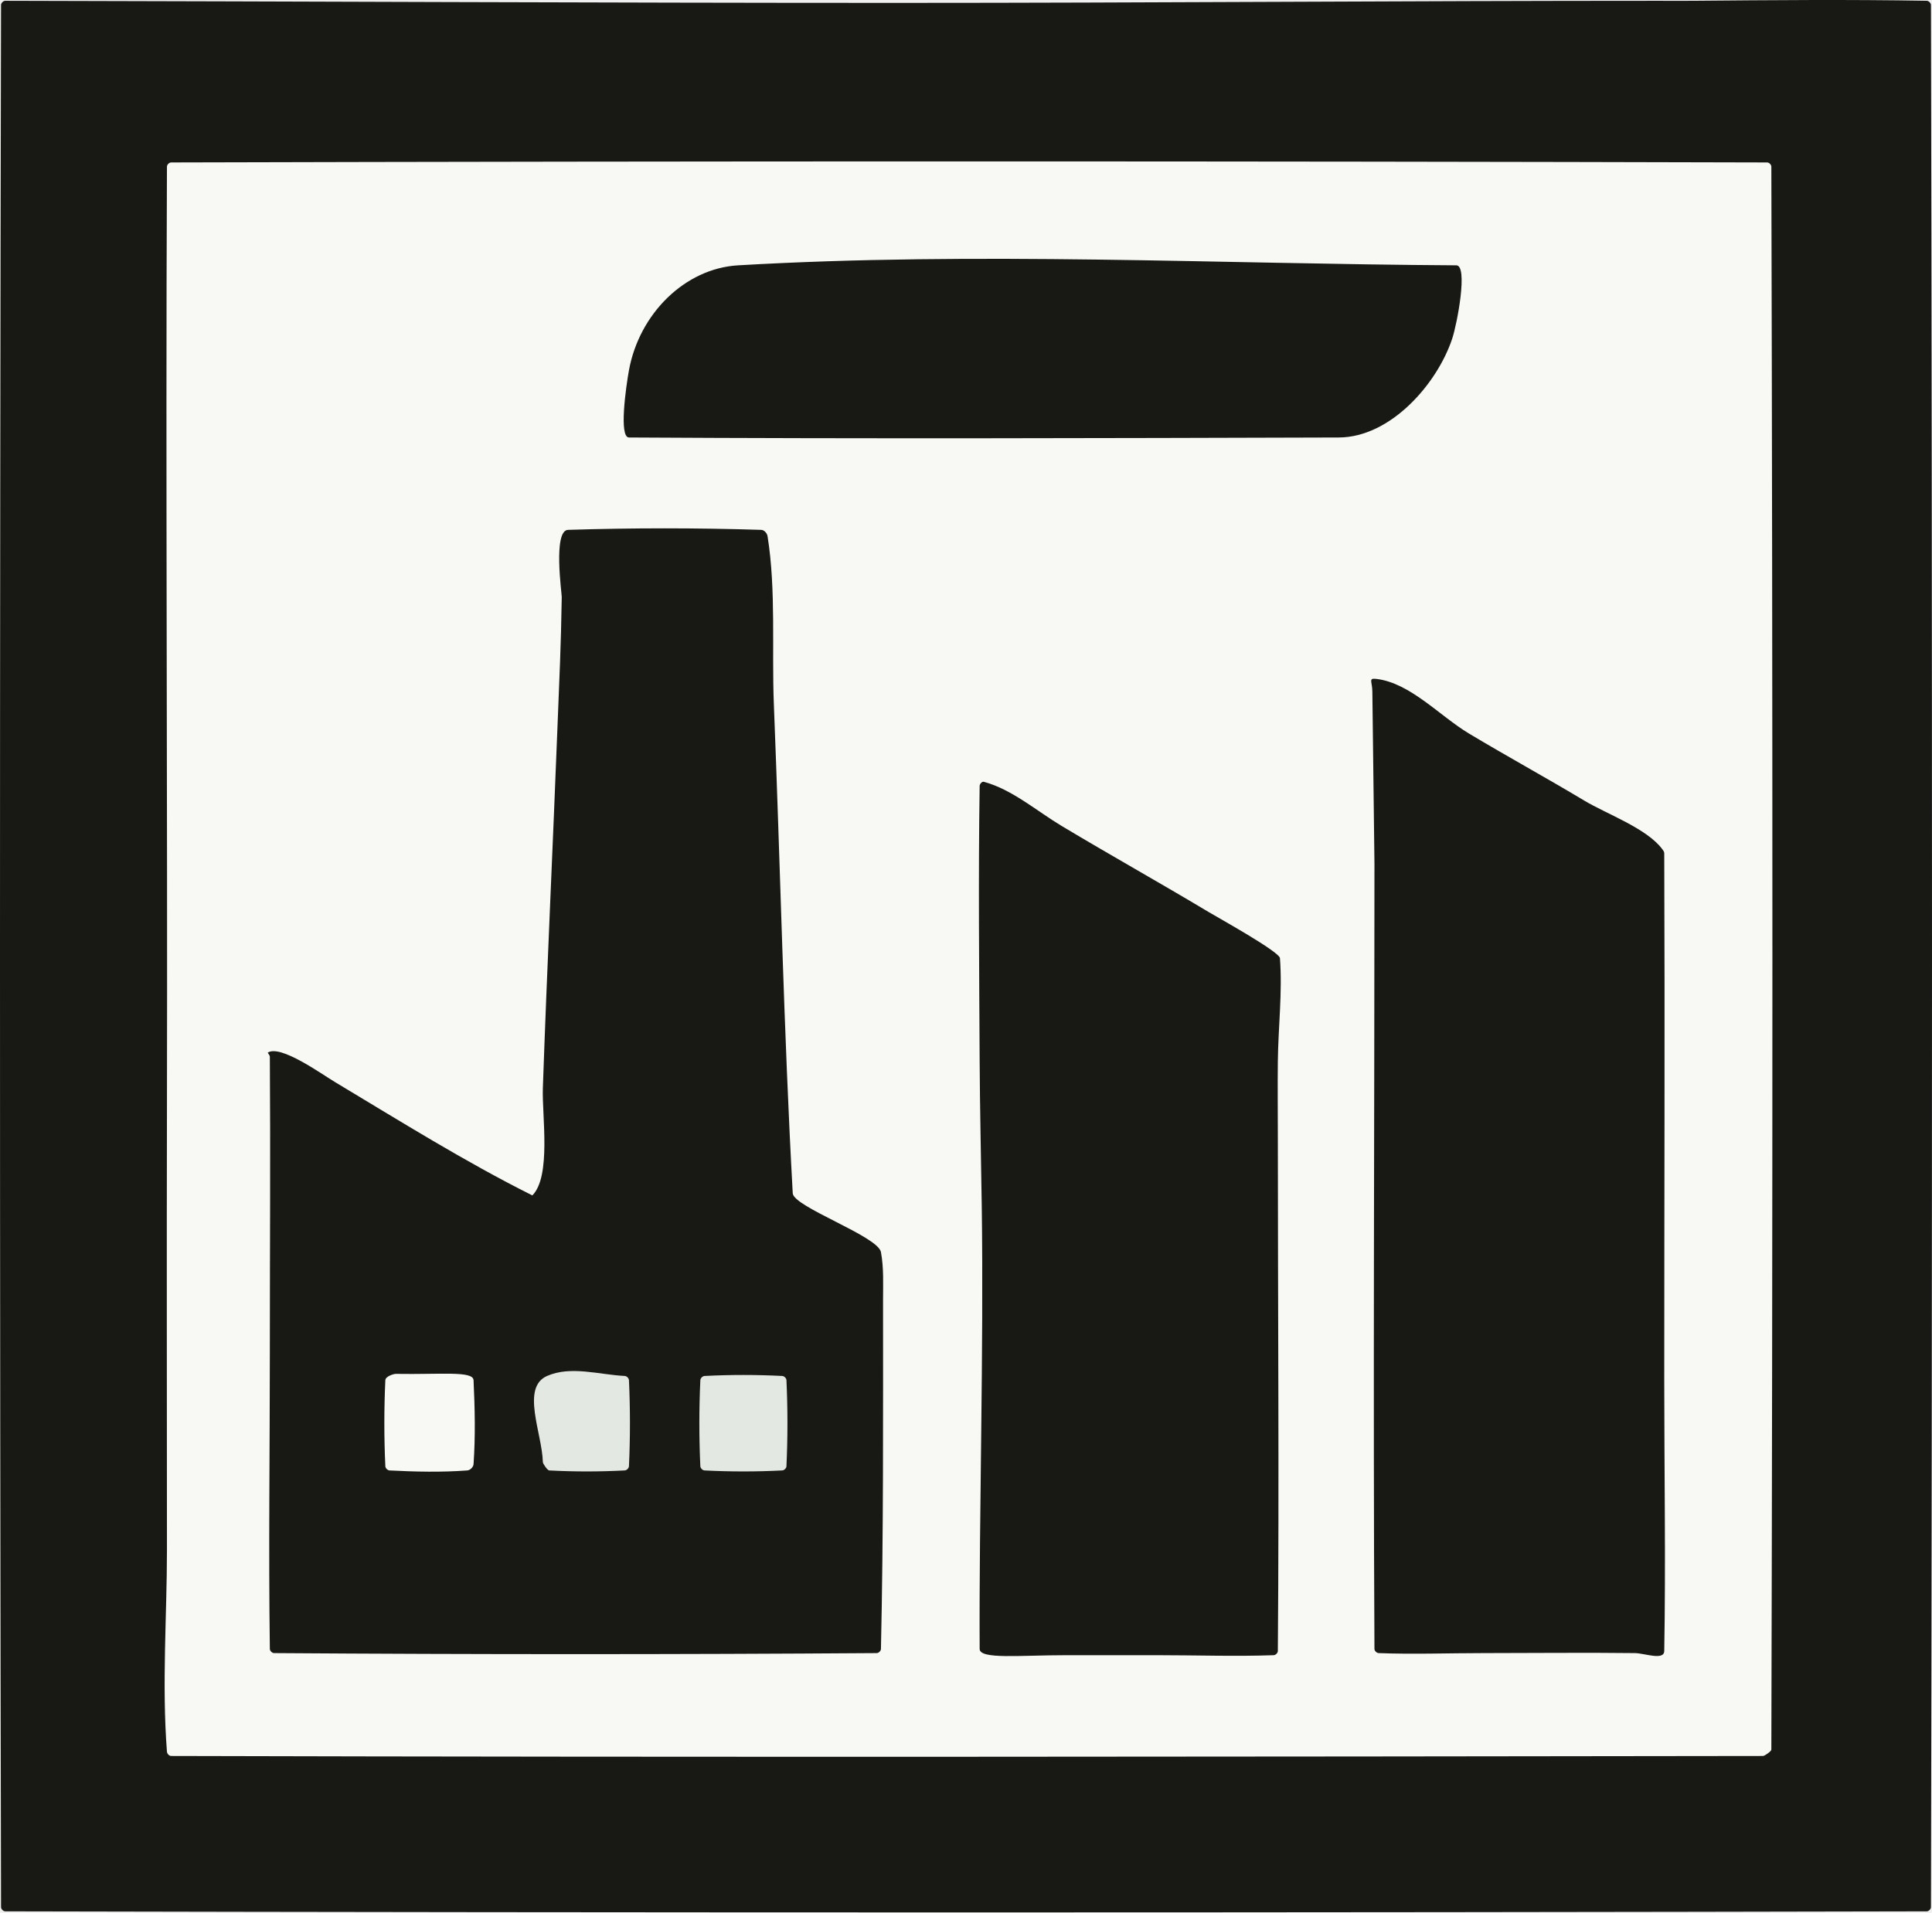
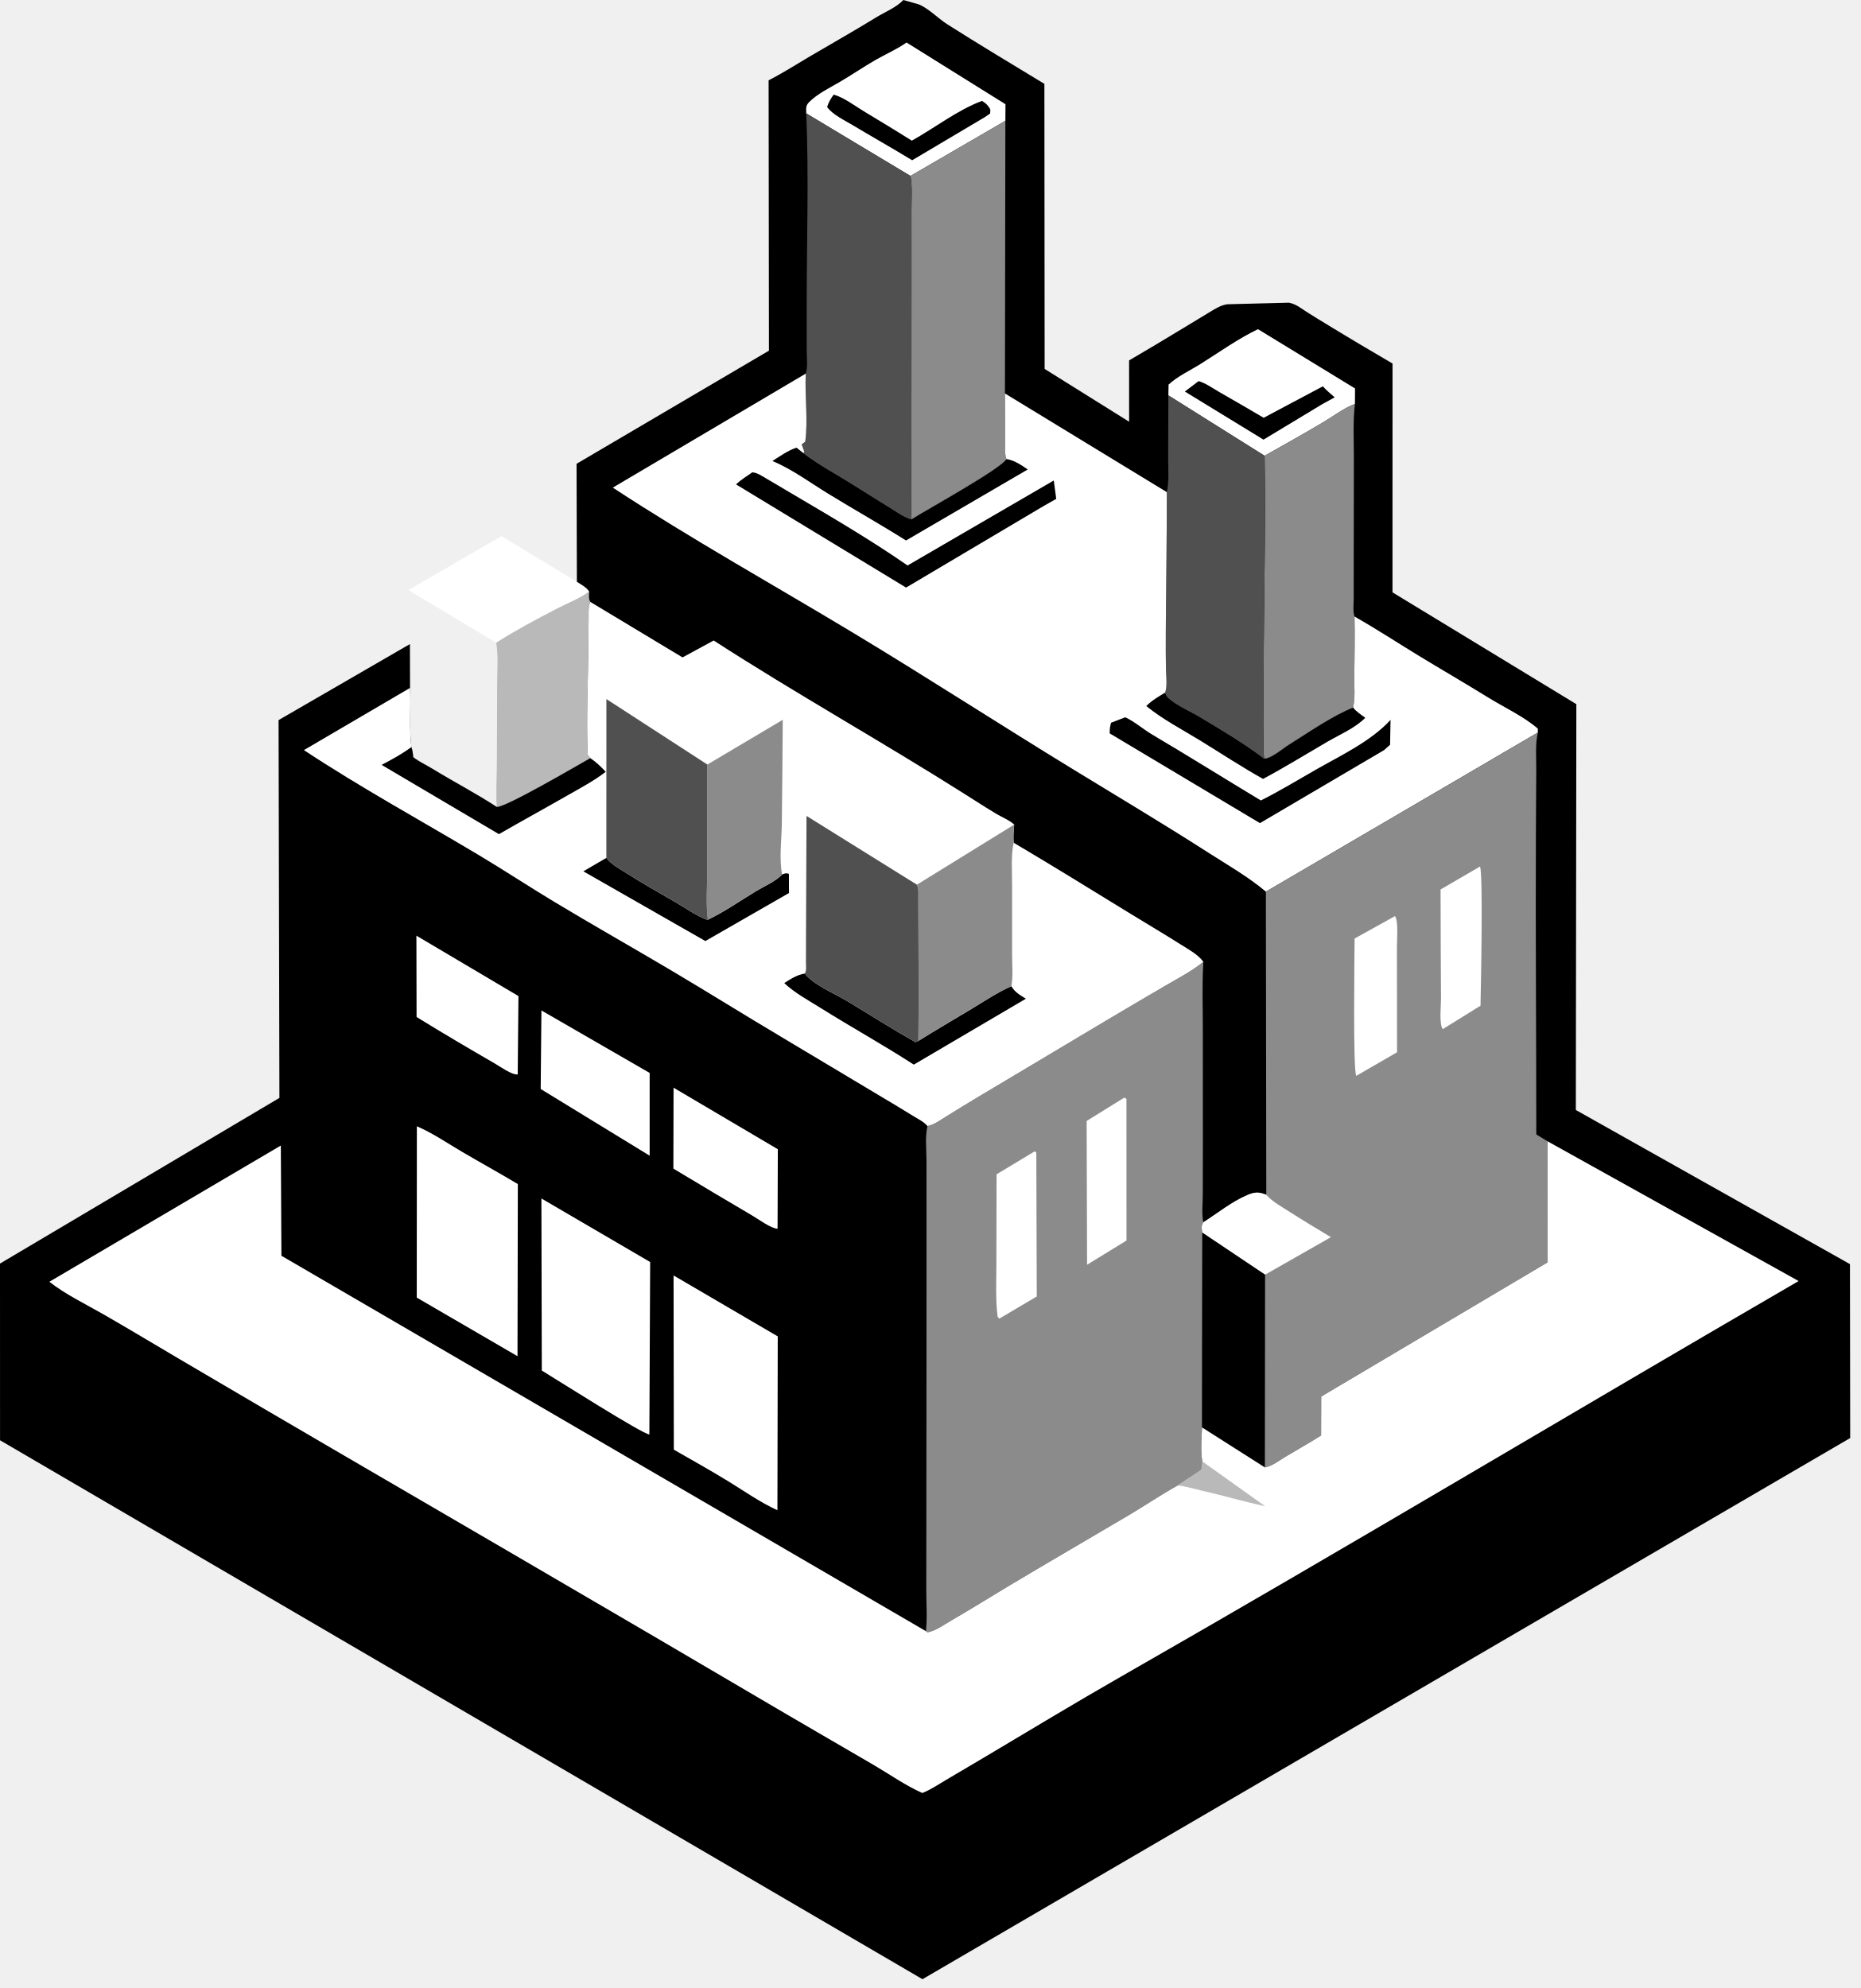
- <svg xmlns="http://www.w3.org/2000/svg" xmlns:ns1="http://vectornator.io" height="100%" stroke-miterlimit="10" style="fill-rule:nonzero;clip-rule:evenodd;stroke-linecap:round;stroke-linejoin:round;" version="1.1" viewBox="167.432 168.054 269.531 266.857" width="100%" xml:space="preserve">
-   <defs />
-   <clipPath id="ArtboardFrame">
-     <rect height="266.857" width="269.531" x="167.432" y="168.054" />
-   </clipPath>
-   <g clip-path="url(#ArtboardFrame)" id="Layer" ns1:layerName="Layer">
-     <g opacity="1" ns1:layerName="Group 1">
-       <path d="M168.164 168.164C167.888 168.163 167.579 168.474 167.578 168.75C167.383 257.226 167.383 345.703 167.578 434.18C167.579 434.456 167.888 434.765 168.164 434.766C257.519 434.961 346.875 434.961 436.23 434.766C436.507 434.765 436.816 434.456 436.816 434.18C437.011 345.703 437.011 257.226 436.816 168.75C436.816 168.474 436.507 168.169 436.23 168.164C425.392 167.972 414.55 168.071 403.711 168.164C402.051 168.178 400.391 168.164 398.73 168.164C363.379 168.164 328.027 168.457 292.676 168.457C251.107 168.457 209.818 168.25 168.164 168.164Z" fill="#181915" fill-rule="nonzero" opacity="1" stroke="none" />
-       <path d="M191.309 190.723C191.032 190.723 190.724 191.032 190.723 191.309C190.528 235.156 190.82 279.004 190.723 322.852C190.677 343.359 190.723 363.867 190.723 384.375C190.723 393.514 189.998 403.084 190.723 412.5C190.744 412.775 191.032 413.085 191.309 413.086C265.332 413.281 339.356 413.183 413.379 413.086C413.627 413.086 414.55 412.421 414.551 412.207C414.746 338.574 414.746 264.941 414.551 191.309C414.55 191.032 414.241 190.723 413.965 190.723C339.746 190.528 265.527 190.528 191.309 190.723Z" fill="#f8f9f4" fill-rule="nonzero" opacity="1" stroke="none" />
-       <path d="M241.699 334.863C232.286 330.157 223.18 324.455 214.16 319.043C212.273 317.911 206.537 313.773 204.785 314.941C204.883 315.137 205.077 315.309 205.078 315.527C205.174 329.004 205.078 342.48 205.078 355.957C205.078 356.152 205.078 356.348 205.078 356.543C205.078 370.41 204.886 384.279 205.078 398.145C205.082 398.421 205.388 398.729 205.664 398.73C233.691 398.924 261.719 398.924 289.746 398.73C290.022 398.729 290.326 398.421 290.332 398.145C290.692 381.937 290.625 365.723 290.625 349.512C290.625 347.264 290.741 344.984 290.332 342.773C289.923 340.564 278.133 336.471 278.027 334.57C276.767 311.879 276.299 289.028 275.391 266.309C275.086 258.689 275.718 250.412 274.512 242.871C274.446 242.462 274.047 242.005 273.633 241.992C264.653 241.709 255.66 241.709 246.68 241.992C244.562 242.059 245.809 250.848 245.801 251.367C245.692 258.421 245.473 262.524 245.215 269.238C244.565 286.131 243.744 303.096 243.164 319.922C243.034 323.699 244.354 332.209 241.699 334.863Z" fill="#181915" fill-rule="nonzero" opacity="1" stroke="none" />
-       <path d="M359.473 262.793C358.279 262.648 358.87 263.119 358.887 264.551C358.98 272.559 359.084 280.566 359.18 288.574C359.182 288.77 359.18 288.965 359.18 289.16C359.18 325.488 358.985 361.817 359.18 398.145C359.181 398.421 359.49 398.72 359.766 398.73C364.645 398.918 369.531 398.73 374.414 398.73C381.445 398.73 388.477 398.645 395.508 398.73C396.878 398.747 399.585 399.808 399.609 398.438C399.827 386.125 399.609 373.199 399.609 360.645C399.609 336.133 399.706 311.621 399.609 287.109C399.609 286.891 399.447 286.698 399.316 286.523C397.151 283.636 391.559 281.635 388.477 279.785C383.149 276.588 377.69 273.606 372.363 270.41C368.296 267.97 364.189 263.367 359.473 262.793Z" fill="#181915" fill-rule="nonzero" opacity="1" stroke="none" />
-       <path d="M304.688 277.148C304.421 277.077 304.106 277.458 304.102 277.734C303.909 290.526 304.038 303.32 304.102 316.113C304.135 322.852 304.3 329.59 304.395 336.328C304.684 356.865 304.01 379.276 304.102 398.145C304.109 399.638 309.65 399.023 316.113 399.023C320.353 399.023 324.703 399.023 329.004 399.023C334.375 399.023 339.749 399.212 345.117 399.023C345.393 399.014 345.701 398.714 345.703 398.438C345.897 374.513 345.703 350.586 345.703 326.66C345.703 323.145 345.661 319.629 345.703 316.113C345.761 311.327 346.35 306.531 345.996 301.758C345.929 300.851 337.321 296.084 336.035 295.312C329.244 291.238 322.321 287.377 315.527 283.301C312.067 281.224 308.608 278.203 304.688 277.148Z" fill="#181915" fill-rule="nonzero" opacity="1" stroke="none" />
-       <path d="M270.41 205.078C262.962 205.512 256.607 211.856 255.176 219.727C254.777 221.918 253.745 229.093 255.176 229.102C288.183 229.296 321.192 229.198 354.199 229.102C361.433 229.081 367.92 221.63 370.02 215.332C370.734 213.188 372.251 205.088 370.605 205.078C337.208 204.884 303.752 203.135 270.41 205.078Z" fill="#181915" fill-rule="nonzero" opacity="1" stroke="none" />
-       <path d="M222.656 359.766C222.372 359.761 221.217 360.1 221.191 360.645C221.005 364.644 221.005 368.657 221.191 372.656C221.204 372.932 221.501 373.228 221.777 373.242C225.386 373.427 229.014 373.512 232.617 373.242C233.03 373.211 233.467 372.777 233.496 372.363C233.768 368.467 233.682 364.546 233.496 360.645C233.433 359.318 228.919 359.873 222.656 359.766Z" fill="#f8f9f4" fill-rule="nonzero" opacity="1" stroke="none" />
-       <path d="M265.723 360.059C265.447 360.073 265.15 360.369 265.137 360.645C264.951 364.644 264.951 368.657 265.137 372.656C265.15 372.932 265.447 373.228 265.723 373.242C269.331 373.427 272.954 373.427 276.562 373.242C276.838 373.228 277.136 372.932 277.148 372.656C277.334 368.657 277.334 364.644 277.148 360.645C277.136 360.369 276.838 360.073 276.562 360.059C272.954 359.874 269.331 359.874 265.723 360.059Z" fill="#e4e8e2" fill-rule="nonzero" opacity="1" stroke="none" />
-       <path d="M243.75 360.059C240.08 361.672 243.066 368.063 243.164 372.07C243.17 372.327 243.822 373.231 244.043 373.242C247.554 373.427 251.079 373.427 254.59 373.242C254.866 373.228 255.163 372.932 255.176 372.656C255.362 368.657 255.362 364.644 255.176 360.645C255.163 360.369 254.866 360.073 254.59 360.059C250.981 359.874 247.058 358.604 243.75 360.059Z" fill="#e4e8e2" fill-rule="nonzero" opacity="1" stroke="none" />
-     </g>
-   </g>
+ <svg xmlns="http://www.w3.org/2000/svg" width="146" height="156" viewBox="0 0 146 156" fill="none">
+   <path d="M32.042 46.306L39.345 42.066L45.263 45.651C45.594 45.873 46.013 46.08 46.226 46.418C45.466 46.979 44.521 47.331 43.682 47.767C42.091 48.593 40.446 49.471 38.934 50.433L32.042 46.306Z" fill="white" />
+   <path d="M38.934 50.433C40.446 49.471 42.091 48.593 43.682 47.767C44.521 47.331 45.466 46.979 46.226 46.418C46.218 46.727 46.154 46.962 46.317 47.232C46.146 47.609 46.186 48.007 46.182 48.413C46.174 49.19 46.172 49.968 46.165 50.745C46.139 53.56 45.99 56.426 46.114 59.235L46.317 59.492C45.28 60.073 39.704 63.351 38.978 63.323C38.903 62.217 38.977 61.066 38.984 59.956C38.998 57.885 39.003 55.813 39.005 53.742C39.006 52.665 39.114 51.489 38.934 50.433Z" fill="#B9B9B9" />
+   <path d="M70.874 0L72.046 0.33C72.799 0.604 73.609 1.45 74.313 1.898C76.826 3.497 79.398 5.034 81.944 6.581L81.963 28.95L88.592 33.093L88.59 28.282C89.992 27.46 91.39 26.631 92.778 25.784C93.448 25.375 94.119 24.965 94.794 24.563C95.257 24.288 95.77 23.932 96.318 23.875L101.132 23.752C101.684 23.855 102.095 24.203 102.558 24.499C103.11 24.851 103.673 25.189 104.232 25.531C105.897 26.549 107.574 27.541 109.259 28.526L109.257 46.483L123.682 55.257L123.642 87.102L145.149 99.196L145.168 112.844L72.379 155.309L0.003 113.019L0 99.153L21.923 86.154L21.857 56.507L32.163 50.541L32.172 53.981C32.25 55.514 32.097 57.107 32.275 58.623L32.322 58.769C32.386 58.991 32.4 59.185 32.418 59.414C32.886 59.778 33.434 60.025 33.938 60.334C35.602 61.352 37.346 62.258 38.978 63.323C39.704 63.351 45.28 60.073 46.317 59.492L46.114 59.235C45.99 56.426 46.139 53.56 46.165 50.745C46.172 49.968 46.174 49.19 46.182 48.413C46.186 48.007 46.146 47.609 46.317 47.232C46.154 46.962 46.218 46.727 46.226 46.418C46.013 46.08 45.594 45.873 45.263 45.651L45.237 36.395L60.332 27.517L60.306 6.301C61.436 5.728 62.511 5.032 63.603 4.39C65.323 3.38 67.055 2.403 68.755 1.357C69.404 0.958 70.373 0.562 70.874 0Z" fill="black" />
+   <path d="M32.672 73.423L40.679 78.163L40.62 84.312C40.155 84.359 39.261 83.707 38.824 83.455C36.767 82.266 34.707 81.051 32.685 79.804L32.672 73.423Z" fill="white" />
+   <path d="M52.848 85.352L61.029 90.181L61.009 96.42C60.493 96.402 59.515 95.674 59.033 95.393C56.958 94.179 54.895 92.939 52.834 91.701L52.848 85.352Z" fill="white" />
+   <path d="M42.481 79.291L50.973 84.194V90.688L42.423 85.454L42.481 79.291Z" fill="white" />
+   <path d="M91.671 31.024L91.688 30.178C92.399 29.522 93.385 29.068 94.207 28.552C95.681 27.628 97.132 26.584 98.704 25.831L106.317 30.483L106.31 31.697C105.417 32.038 104.606 32.671 103.783 33.157C102.277 34.045 100.746 34.911 99.221 35.765L91.671 31.024Z" fill="white" />
+   <path d="M94.046 29.905C94.601 30.066 95.158 30.472 95.666 30.762C96.832 31.427 97.991 32.104 99.149 32.784L103.791 30.315C104.072 30.63 104.405 30.901 104.721 31.18L103.735 31.722L99.135 34.499L92.964 30.723L94.046 29.905Z" fill="black" />
+   <path d="M71.127 3.335L78.891 8.179L78.882 9.48L71.436 13.807L63.259 8.897C63.257 8.54 63.197 8.306 63.468 8.03C64.115 7.368 65.089 6.897 65.881 6.435C66.837 5.877 67.749 5.247 68.709 4.697C69.494 4.246 70.394 3.859 71.127 3.335Z" fill="white" />
+   <path d="M65.412 7.424C66.22 7.655 67.022 8.272 67.74 8.709C69.01 9.482 70.284 10.243 71.541 11.038C73.316 10.053 75.154 8.616 77.051 7.917C77.228 8.034 77.38 8.129 77.511 8.3C77.711 8.563 77.724 8.585 77.683 8.913L77.275 9.189L71.57 12.575C70.028 11.636 68.454 10.753 66.906 9.823C66.274 9.443 65.325 8.997 64.896 8.399C65.015 8.016 65.176 7.746 65.412 7.424Z" fill="black" />
+   <path d="M32.708 88.38C33.919 88.896 35.095 89.703 36.232 90.371C37.692 91.23 39.178 92.043 40.63 92.916L40.604 106.422L32.699 101.824L32.708 88.38Z" fill="white" />
+   <path d="M52.849 100.086L61.023 104.867L60.998 118.51C59.646 117.896 58.365 116.987 57.098 116.211C55.707 115.361 54.284 114.567 52.869 113.757L52.849 100.086Z" fill="white" />
+   <path d="M42.479 94.046L51.012 99.031L50.95 112.563C50.498 112.589 43.448 108.119 42.511 107.547L42.479 94.046Z" fill="white" />
+   <path d="M99.221 35.765C100.746 34.911 102.277 34.045 103.783 33.157C104.606 32.671 105.417 32.038 106.31 31.697C106.142 33.087 106.23 34.548 106.226 35.952C106.219 38.52 106.216 41.089 106.215 43.657C106.214 44.757 106.214 45.856 106.213 46.955C106.212 47.4 106.136 47.969 106.278 48.381C106.312 49.961 106.278 51.542 106.26 53.121C106.25 53.872 106.341 54.794 106.166 55.52C104.453 56.216 102.699 57.46 101.122 58.442C100.635 58.746 99.736 59.53 99.186 59.529C99.091 58.771 99.147 57.954 99.147 57.189C99.146 55.735 99.147 54.282 99.148 52.829C99.154 47.147 99.322 41.445 99.221 35.765Z" fill="#8C8B8B" />
+   <path d="M91.671 31.024L99.221 35.765C99.322 41.445 99.154 47.147 99.148 52.829C99.147 54.282 99.146 55.735 99.147 57.189C99.147 57.954 99.091 58.771 99.186 59.529C97.602 58.318 95.841 57.281 94.131 56.256C93.389 55.811 92.229 55.315 91.631 54.727C91.518 54.616 91.474 54.492 91.421 54.347C91.599 53.798 91.494 53.145 91.483 52.57C91.463 51.599 91.464 50.628 91.469 49.657C91.487 45.976 91.556 42.299 91.548 38.617C91.744 37.805 91.651 36.779 91.655 35.944C91.664 34.304 91.668 32.664 91.671 31.024Z" fill="#505050" />
+   <path d="M71.436 13.807L78.882 9.48L78.849 30.875C78.854 32.042 78.86 33.208 78.868 34.375C78.872 34.881 78.797 35.548 78.961 36.021C78.569 36.772 72.729 39.979 71.514 40.753C71.434 38.52 71.51 36.262 71.511 34.026C71.513 29.605 71.515 25.186 71.516 20.765C71.516 19.314 71.515 17.863 71.514 16.411C71.514 15.563 71.589 14.641 71.436 13.807Z" fill="#8C8B8B" />
+   <path d="M63.259 8.897L71.436 13.807C71.589 14.641 71.514 15.563 71.514 16.411C71.515 17.863 71.516 19.314 71.516 20.765C71.515 25.186 71.513 29.605 71.511 34.026C71.51 36.262 71.434 38.52 71.514 40.753C70.903 40.58 70.364 40.169 69.826 39.839C68.844 39.235 67.87 38.621 66.894 38.008C65.608 37.199 64.255 36.488 63.045 35.564L63.105 35.442L62.945 34.998L62.896 34.878L63.179 34.661C63.412 32.958 63.133 31.056 63.221 29.317C63.393 28.806 63.294 28.024 63.295 27.478C63.296 26.261 63.295 25.044 63.295 23.826C63.293 18.867 63.469 13.848 63.259 8.897Z" fill="#505050" />
+   <path d="M72.769 88.363C73.321 88.248 73.782 87.896 74.256 87.602C75.054 87.107 75.853 86.612 76.66 86.132C80.047 84.116 83.428 82.092 86.813 80.073C88.356 79.152 89.907 78.245 91.458 77.337C92.454 76.753 93.525 76.205 94.418 75.472C94.309 77.175 94.375 78.91 94.375 80.618C94.376 83.653 94.378 86.689 94.379 89.725C94.379 91.081 94.378 92.438 94.371 93.795C94.368 94.47 94.276 95.264 94.412 95.917C94.238 96.26 94.287 96.355 94.337 96.727L94.314 112.014C94.27 112.876 94.198 113.821 94.331 114.676C94.311 114.862 94.33 115.26 94.19 115.373L92.398 116.565C91.078 117.301 89.829 118.15 88.529 118.919C85.424 120.756 82.301 122.564 79.204 124.416C77.694 125.319 76.205 126.256 74.681 127.138C74.116 127.464 73.413 127.973 72.779 128.093L72.648 127.998C72.762 126.969 72.675 125.837 72.676 124.798C72.679 122.573 72.681 120.349 72.683 118.124C72.688 110.912 72.699 103.699 72.695 96.486C72.694 94.689 72.692 92.892 72.692 91.095C72.692 90.246 72.572 89.177 72.769 88.363Z" fill="#8C8B8B" />
+   <path d="M88.221 86.126L88.382 86.235L88.386 97.346L85.293 99.245L85.26 87.962L88.221 86.126Z" fill="white" />
+   <path d="M81.192 90.342L81.31 90.454L81.346 101.735L78.411 103.471L78.278 103.343C78.1 101.999 78.177 100.556 78.177 99.2C78.177 96.849 78.185 94.499 78.192 92.149L81.192 90.342Z" fill="white" />
+   <path d="M63.221 29.317C63.133 31.056 63.412 32.958 63.179 34.661L62.896 34.878L62.945 34.998L63.105 35.442L63.045 35.564C64.255 36.488 65.608 37.199 66.894 38.008C67.87 38.621 68.844 39.235 69.826 39.839C70.364 40.169 70.903 40.58 71.514 40.753C72.729 39.978 78.569 36.772 78.961 36.021C78.797 35.548 78.872 34.881 78.868 34.375C78.86 33.208 78.854 32.042 78.849 30.875L91.548 38.617C91.557 42.299 91.487 45.976 91.469 49.657C91.464 50.628 91.463 51.599 91.483 52.57C91.494 53.145 91.599 53.798 91.421 54.347C91.474 54.492 91.518 54.616 91.631 54.727C92.229 55.315 93.389 55.811 94.131 56.256C95.841 57.281 97.602 58.318 99.186 59.529C99.736 59.53 100.635 58.746 101.122 58.442C102.699 57.46 104.453 56.216 106.166 55.52C106.341 54.794 106.25 53.872 106.26 53.121C106.278 51.542 106.312 49.961 106.278 48.381C107.977 49.343 109.609 50.413 111.275 51.43C113.095 52.54 114.939 53.605 116.753 54.727C118.014 55.507 119.543 56.212 120.659 57.178L120.662 57.481L99.322 69.968C97.958 68.814 96.304 67.868 94.801 66.904C91.296 64.655 87.729 62.529 84.178 60.358C78.377 56.812 72.673 53.109 66.848 49.603C60.599 45.841 54.18 42.263 48.082 38.264L63.221 29.317Z" fill="white" />
+   <path d="M91.421 54.347C91.474 54.492 91.518 54.616 91.631 54.727C92.229 55.315 93.389 55.811 94.131 56.256C95.841 57.281 97.602 58.318 99.186 59.529C99.736 59.53 100.635 58.746 101.122 58.442C102.699 57.46 104.453 56.216 106.166 55.52C106.399 55.837 106.808 56.086 107.12 56.327C106.328 57.133 105.105 57.648 104.131 58.215C102.456 59.189 100.81 60.21 99.1 61.122C97.417 60.183 95.801 59.111 94.157 58.104C92.761 57.248 91.204 56.439 89.938 55.402C90.379 54.961 90.89 54.666 91.421 54.347Z" fill="black" />
+   <path d="M60.605 36.175C61.166 35.82 61.867 35.32 62.496 35.13L63.045 35.564C64.256 36.488 65.608 37.199 66.894 38.008C67.87 38.621 68.844 39.235 69.826 39.839C70.364 40.169 70.903 40.58 71.514 40.753C72.729 39.979 78.569 36.772 78.961 36.021C79.577 36.106 80.134 36.498 80.639 36.839L71.087 42.413C69.084 41.151 67.015 39.985 64.994 38.75C63.558 37.871 62.161 36.826 60.605 36.175Z" fill="black" />
+   <path d="M88.29 56.285C89 56.611 89.714 57.235 90.406 57.644C93.267 59.337 96.081 61.098 98.928 62.814C100.4 62.077 101.829 61.202 103.26 60.387C105.228 59.266 107.568 58.166 109.104 56.49L109.067 58.444L108.6 58.859L98.857 64.592L87.07 57.55C87.064 57.234 87.087 57.018 87.176 56.714L88.29 56.285Z" fill="black" />
+   <path d="M59.029 37.063C59.423 37.094 59.795 37.36 60.132 37.555C60.787 37.934 61.435 38.326 62.087 38.71C65.168 40.526 68.268 42.334 71.207 44.374L82.68 37.704L82.873 39.146L81.838 39.735L71.091 46.108L57.748 38.01C58.134 37.648 58.594 37.363 59.029 37.063Z" fill="black" />
+   <path d="M120.662 57.481C120.449 58.391 120.544 59.46 120.537 60.397C120.525 62.063 120.517 63.73 120.509 65.397C120.474 73.272 120.54 81.145 120.539 89.02L121.429 89.562L121.431 99.056L103.664 109.587L103.655 112.642C102.734 113.229 101.784 113.755 100.85 114.318C100.378 114.603 99.783 115.064 99.243 115.152L94.314 112.014L94.337 96.727C94.287 96.355 94.238 96.26 94.412 95.917C95.521 95.211 96.642 94.304 97.844 93.787C98.441 93.531 98.752 93.516 99.354 93.754L99.322 69.968L120.662 57.481Z" fill="#8C8B8B" />
+   <path d="M116.121 67.998C116.375 68.508 116.194 77.446 116.162 78.919L113.201 80.755C112.903 80.367 113.066 78.926 113.063 78.375C113.046 75.516 113.031 72.658 113.029 69.799L116.121 67.998Z" fill="white" />
+   <path d="M94.412 95.917C95.521 95.211 96.642 94.304 97.844 93.787C98.441 93.531 98.752 93.516 99.354 93.754C99.798 94.269 100.448 94.622 101.018 94.988C102.14 95.708 103.283 96.397 104.426 97.082L99.259 100.025L94.337 96.727C94.287 96.355 94.238 96.26 94.412 95.917Z" fill="white" />
+   <path d="M109.448 71.89C109.734 72.23 109.603 73.802 109.604 74.296C109.611 77.055 109.611 79.814 109.613 82.573L106.416 84.422C106.148 84.051 106.277 74.919 106.283 73.648L109.448 71.89Z" fill="white" />
+   <path d="M94.337 96.727L99.259 100.026L99.243 115.152L94.314 112.014L94.337 96.727Z" fill="black" />
+   <path d="M46.317 47.232L53.552 51.588L55.995 50.26C62.473 54.446 69.23 58.215 75.746 62.343C76.57 62.864 77.388 63.396 78.226 63.893C78.644 64.141 79.231 64.378 79.576 64.707C79.531 65.188 79.493 65.645 79.532 66.129C82.628 67.959 85.675 69.85 88.741 71.728C90.023 72.514 91.318 73.278 92.588 74.082C93.195 74.467 93.99 74.887 94.418 75.472C93.525 76.205 92.454 76.753 91.458 77.337C89.907 78.245 88.356 79.152 86.813 80.073C83.428 82.092 80.047 84.116 76.66 86.132C75.853 86.612 75.054 87.107 74.256 87.602C73.782 87.896 73.321 88.248 72.769 88.363C72.501 88.031 72.014 87.796 71.65 87.571C70.738 87.008 69.818 86.46 68.899 85.911C66.313 84.368 63.733 82.815 61.145 81.274C58.299 79.579 55.49 77.825 52.639 76.135C49.583 74.324 46.485 72.575 43.443 70.741C41.443 69.535 39.492 68.248 37.486 67.051C32.94 64.337 28.264 61.782 23.846 58.861L32.172 53.981C32.25 55.514 32.097 57.107 32.275 58.623L32.322 58.769C32.386 58.991 32.4 59.185 32.418 59.414C32.886 59.778 33.434 60.025 33.938 60.334C35.602 61.352 37.346 62.258 38.978 63.323C39.704 63.351 45.28 60.073 46.317 59.492L46.114 59.235C45.99 56.426 46.139 53.56 46.165 50.745C46.172 49.968 46.174 49.19 46.182 48.413C46.186 48.007 46.146 47.609 46.317 47.232Z" fill="white" />
+   <path d="M47.575 67.32C47.957 67.832 48.578 68.148 49.109 68.489C50.386 69.306 51.708 70.051 53.021 70.811C53.758 71.238 54.63 71.862 55.424 72.155L55.537 72.171C56.841 71.555 58.095 70.67 59.333 69.923C59.961 69.544 60.877 69.152 61.366 68.618C61.614 68.539 61.639 68.49 61.898 68.569L61.904 70.076L55.344 73.845L45.771 68.373L47.575 67.32Z" fill="black" />
+   <path d="M61.533 77.144C62.009 76.834 62.576 76.476 63.144 76.396C63.811 77.273 65.493 77.969 66.474 78.559C68.256 79.631 70.022 80.76 71.83 81.782L72.057 81.681C73.439 80.824 74.845 80.002 76.239 79.163C77.247 78.556 78.277 77.864 79.352 77.387C79.628 77.865 80.037 78.088 80.491 78.371L71.698 83.542C69.308 81.995 66.815 80.617 64.402 79.105C63.427 78.494 62.376 77.934 61.533 77.144Z" fill="black" />
+   <path d="M32.275 58.623L32.322 58.769C32.386 58.991 32.4 59.185 32.418 59.414C32.886 59.778 33.434 60.025 33.938 60.334C35.602 61.352 37.346 62.258 38.978 63.323C39.704 63.351 45.28 60.073 46.317 59.492C46.789 59.808 47.141 60.152 47.526 60.565C46.583 61.292 45.474 61.872 44.442 62.464C42.682 63.473 40.902 64.442 39.147 65.457L29.943 60.021C30.76 59.59 31.533 59.177 32.275 58.623Z" fill="black" />
+   <path d="M55.501 59.994L61.416 56.483C61.395 59.188 61.377 61.894 61.343 64.599C61.327 65.846 61.122 67.418 61.366 68.618C60.877 69.152 59.961 69.544 59.333 69.923C58.095 70.669 56.841 71.555 55.537 72.171C55.377 70.912 55.492 69.499 55.49 68.219C55.486 65.478 55.488 62.736 55.501 59.994Z" fill="#8C8B8B" />
+   <path d="M71.941 69.421L79.576 64.707C79.531 65.188 79.493 65.645 79.532 66.128C79.313 67.148 79.411 68.341 79.41 69.385C79.408 71.249 79.41 73.112 79.41 74.975C79.41 75.749 79.501 76.631 79.352 77.387C78.277 77.864 77.247 78.556 76.239 79.163C74.845 80.002 73.439 80.824 72.057 81.681C72.09 78.708 72.072 75.733 72.061 72.759C72.058 72.027 72.055 71.295 72.052 70.563C72.051 70.18 72.1 69.776 71.941 69.421Z" fill="#8C8B8B" />
+   <path d="M47.578 54.855L55.501 59.994C55.488 62.736 55.486 65.478 55.49 68.219C55.492 69.499 55.377 70.912 55.537 72.171L55.424 72.155C54.63 71.862 53.758 71.238 53.021 70.811C51.708 70.051 50.386 69.306 49.109 68.489C48.578 68.148 47.957 67.832 47.575 67.32L47.578 54.855Z" fill="#505050" />
+   <path d="M63.28 64.026L71.941 69.421C72.1 69.776 72.051 70.18 72.052 70.563C72.055 71.295 72.058 72.027 72.061 72.759C72.072 75.733 72.09 78.708 72.057 81.681L71.83 81.782C70.022 80.76 68.256 79.631 66.474 78.559C65.493 77.969 63.811 77.273 63.144 76.396C63.293 76.156 63.235 75.799 63.235 75.516C63.236 74.862 63.237 74.207 63.239 73.553C63.25 70.377 63.266 67.202 63.28 64.026Z" fill="#505050" />
+   <path d="M121.429 89.562L141.122 100.524C123.375 110.824 105.771 121.378 87.958 131.563C84.354 133.623 80.79 135.783 77.22 137.905C76.219 138.5 75.216 139.093 74.212 139.682C73.617 140.031 73.01 140.448 72.366 140.698C71.049 140.115 69.824 139.246 68.58 138.517C66.29 137.175 63.986 135.855 61.697 134.508C54.432 130.23 47.152 125.969 39.869 121.722C31.268 116.706 22.661 111.705 14.083 106.649C12.09 105.474 10.109 104.281 8.103 103.129C6.713 102.331 5.129 101.571 3.873 100.582L22.034 89.892L22.08 98.54L72.648 127.998L72.779 128.093C73.413 127.973 74.116 127.464 74.681 127.138C76.205 126.256 77.694 125.319 79.204 124.416C82.301 122.564 85.424 120.756 88.529 118.919C89.829 118.15 91.078 117.301 92.398 116.565L94.19 115.372C94.33 115.26 94.311 114.862 94.331 114.676C94.198 113.821 94.27 112.876 94.314 112.014L99.244 115.152C99.783 115.064 100.378 114.603 100.85 114.318C101.784 113.755 102.734 113.229 103.655 112.642L103.664 109.588L121.431 99.056L121.429 89.562Z" fill="white" />
+   <path d="M94.331 114.676L99.275 118.202C97.582 117.826 95.91 117.342 94.217 116.953C93.615 116.814 93.012 116.627 92.398 116.565L94.19 115.372C94.33 115.26 94.311 114.862 94.331 114.676Z" fill="#B9B9B9" />
</svg>
